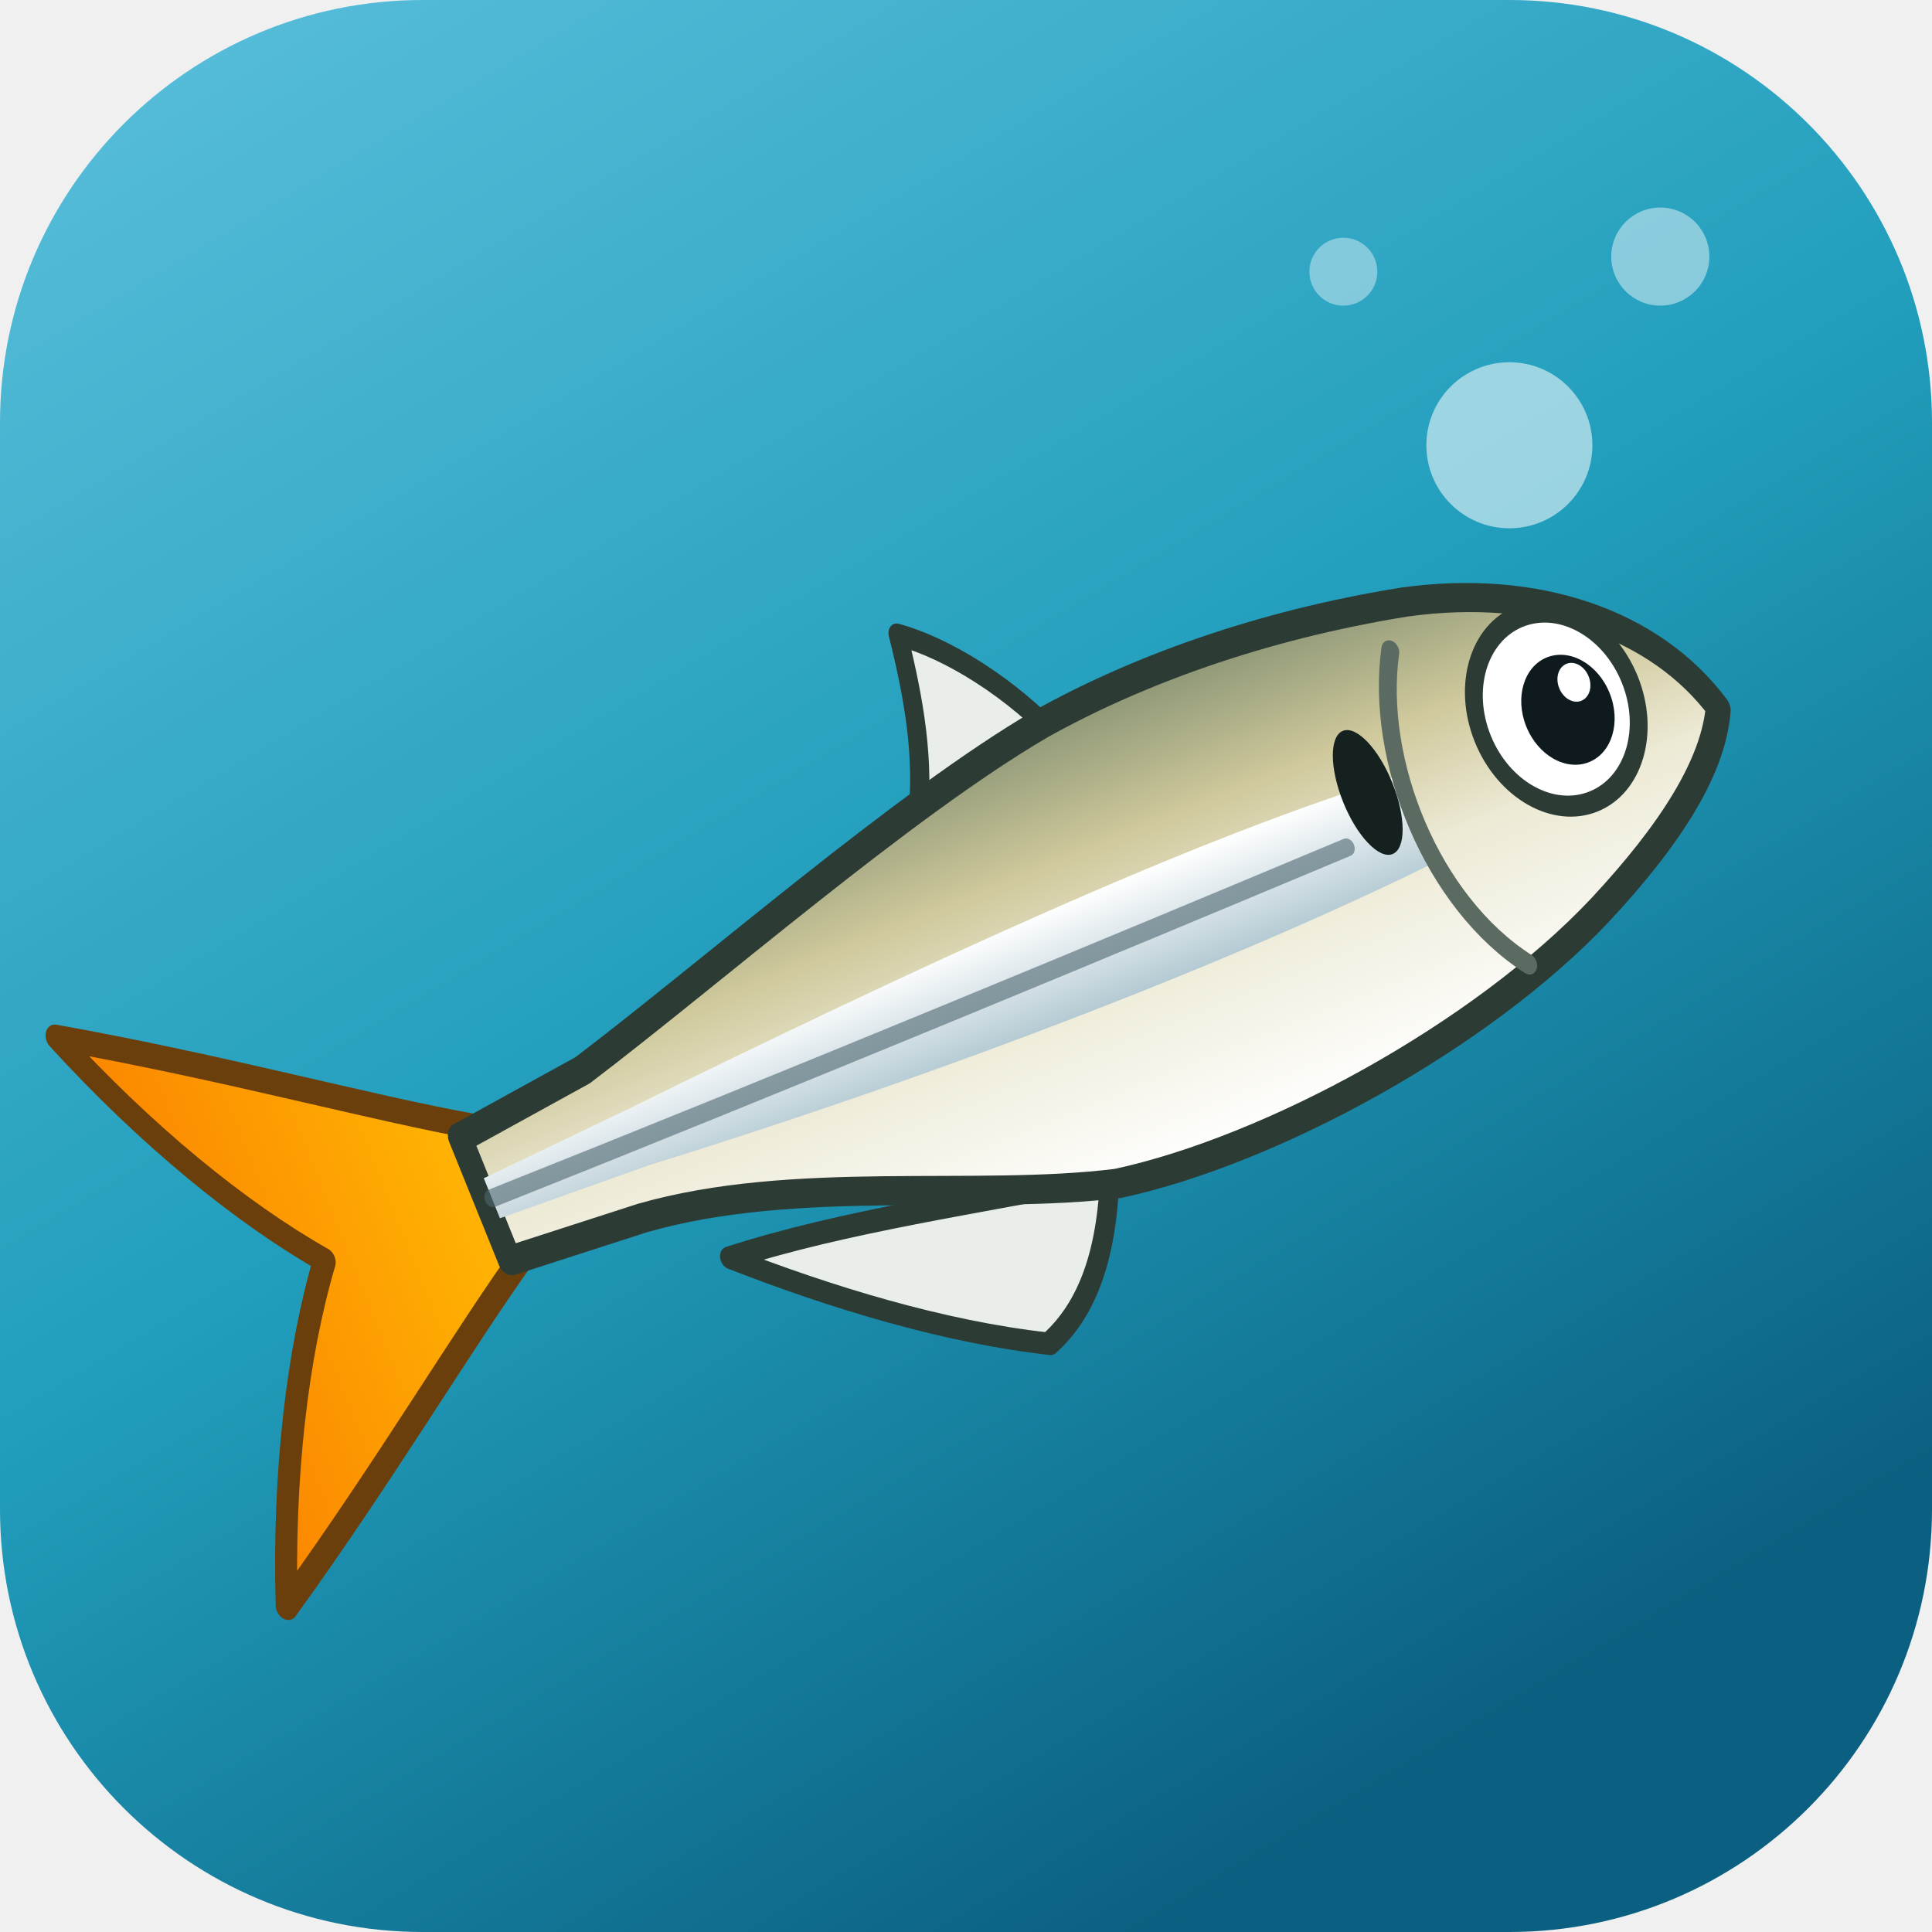
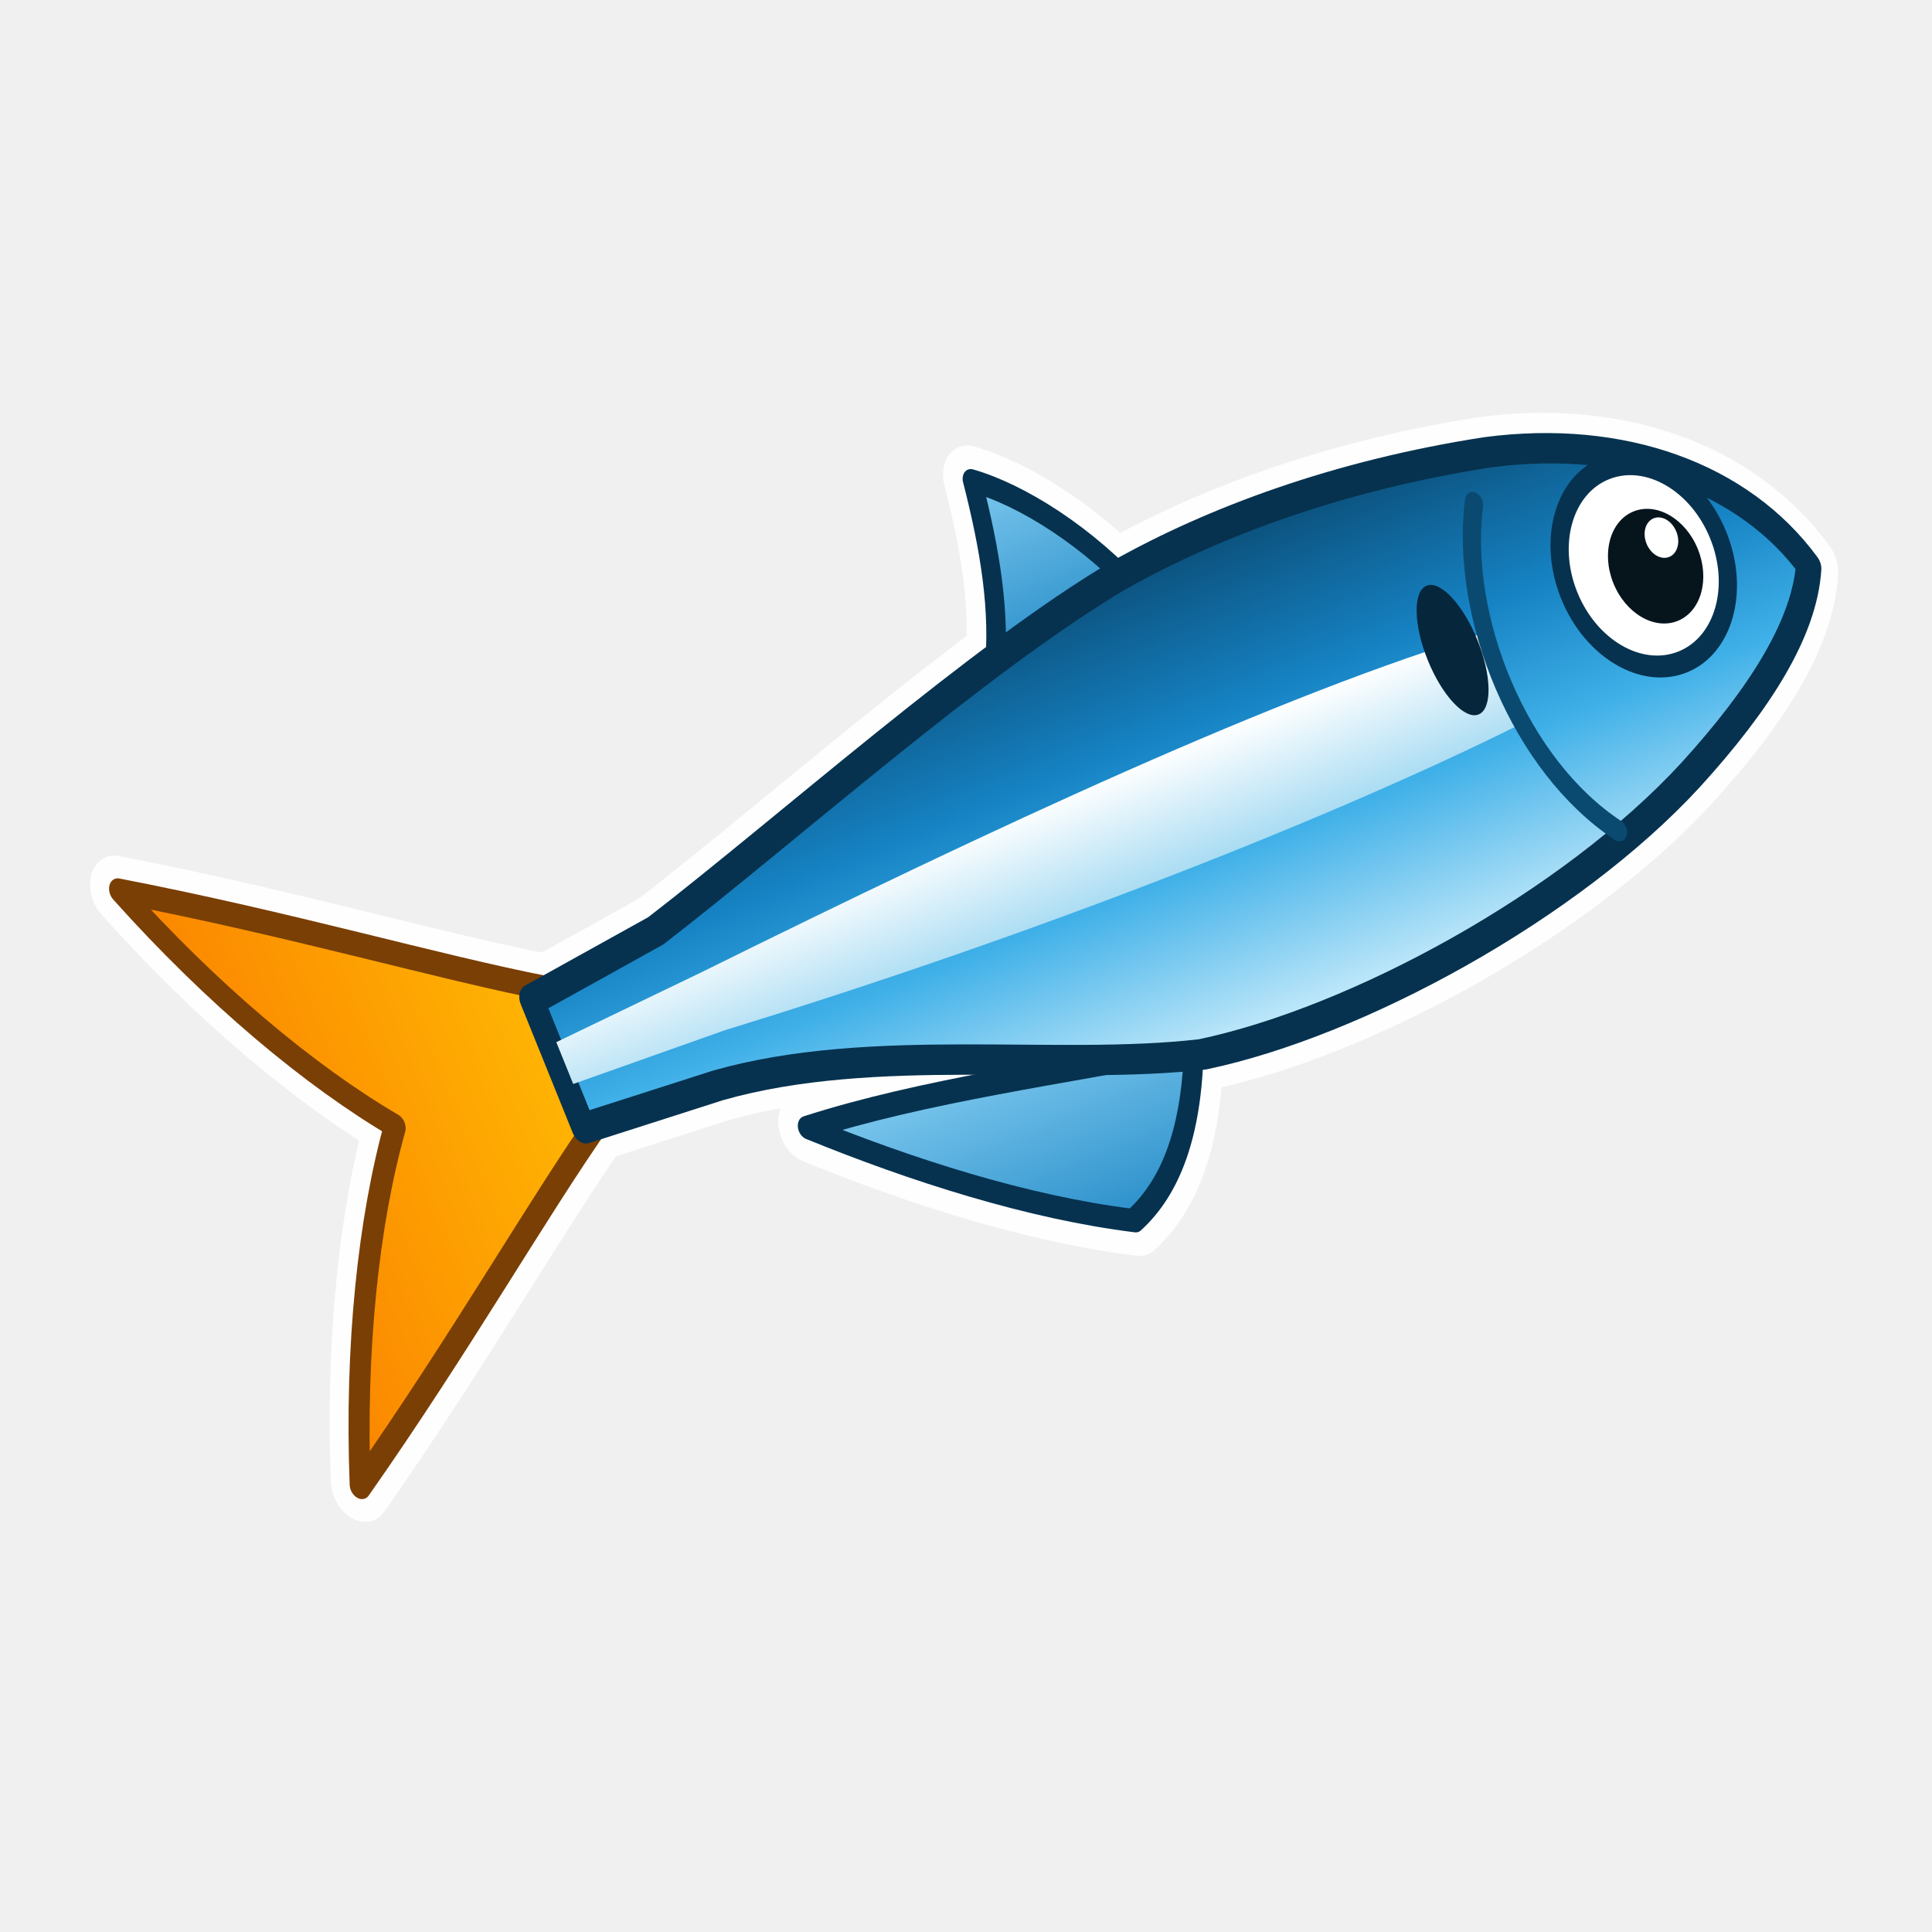
<svg xmlns="http://www.w3.org/2000/svg" viewBox="0 0 512 512">
  <defs>
-     <linearGradient id="bg" x1="0" y1="0" x2="0.6" y2="1">
-       <stop offset="0" stop-color="#5cc0dc" />
-       <stop offset="0.55" stop-color="#219ebc" />
-       <stop offset="1" stop-color="#0b5f80" />
-     </linearGradient>
    <linearGradient id="body" x1="0" y1="0" x2="0" y2="1">
-       <stop offset="0" stop-color="#8a9474" />
-       <stop offset="0.3" stop-color="#cfc99c" />
-       <stop offset="0.55" stop-color="#ece9d4" />
-       <stop offset="1" stop-color="#ffffff" />
+       <stop offset="0" stop-color="#0b4f7a" />
+       <stop offset="0.35" stop-color="#1683c4" />
+       <stop offset="0.62" stop-color="#3fb0e8" />
+       <stop offset="1" stop-color="#c9ecfb" />
    </linearGradient>
    <linearGradient id="band" x1="0" y1="0" x2="0" y2="1">
      <stop offset="0" stop-color="#ffffff" />
-       <stop offset="1" stop-color="#b4cad3" />
+       <stop offset="1" stop-color="#a9dcf3" />
    </linearGradient>
    <linearGradient id="tail" x1="1" y1="0.5" x2="0" y2="0.5">
      <stop offset="0" stop-color="#ffb703" />
      <stop offset="1" stop-color="#fb8500" />
    </linearGradient>
+     <linearGradient id="fin" x1="0" y1="0" x2="0" y2="1">
+       <stop offset="0" stop-color="#7cc8ee" />
+       <stop offset="1" stop-color="#2a8fca" />
+     </linearGradient>
  </defs>
-   <rect width="512" height="512" rx="112" fill="url(#bg)" />
-   <circle cx="400" cy="118" r="22" fill="#fff" opacity="0.55" />
-   <circle cx="440" cy="68" r="13" fill="#fff" opacity="0.45" />
-   <circle cx="356" cy="72" r="9" fill="#fff" opacity="0.4" />
-   <g transform="translate(250 268) rotate(-22) translate(-234.5 -97) scale(3.5 4.4)">
-     <g stroke-linejoin="round" stroke-linecap="round">
-       <path d="M31 18 C24 14.5 15 9 4 3.5 C7.5 11 12 17.5 16.5 22 C12 26.5 7.5 33 4 40.5 C15 35 24 29.5 31 26 Z" fill="url(#tail)" stroke="#6b3f0c" stroke-width="1.6" />
-       <path d="M74 35 C71.5 39.5 68.5 42 65 43 C58 40 51 35.5 45 31 C54 31.5 64 33.5 74 35 Z" fill="#e9eee9" stroke="#2d3b35" stroke-width="1.4" />
-       <path d="M83 9.8 C81 5.5 77.5 1.8 74.5 0 C73.8 4 72.8 7.6 70.6 10.8 Z" fill="#e9eee9" stroke="#2d3b35" stroke-width="1.4" />
-       <path d="M130 22.6 C128 16.5 121 11.6 111 9.6 C100 7.6 90 7.4 82 8.2 C70 9.6 52 14.6 40 17.2 L29.5 18.2 L29.5 26.2 L40 26.8 C52 27.8 64 33.4 74.4 35.6 C86 37.2 104 35.6 116 31.2 C123 28.6 128 25.8 130 22.6 Z" fill="url(#body)" stroke="#2d3b35" stroke-width="1.8" />
-       <path d="M106 19.2 C90 18 66 19 42 20.4 L30 21 L30 23.6 L42 24 C66 25.6 90 25.8 106 24.8 Z" fill="url(#band)" />
-       <path d="M100 22 C80 22.2 55 22.4 30 22.3" stroke="#4d6570" stroke-width="1.1" fill="none" opacity="0.6" />
-       <ellipse cx="103" cy="19.4" rx="2" ry="4" fill="#15211f" />
-       <path d="M108.6 12 C104.4 17.8 104.4 27 109.4 32.6" stroke="#5b6b62" stroke-width="1.3" fill="none" />
-       <circle cx="118.6" cy="19" r="6" fill="#fff" stroke="#2d3b35" stroke-width="1.3" />
-       <circle cx="119.4" cy="19.3" r="3.4" fill="#0f1a1f" />
-       <circle cx="120.6" cy="17.9" r="1.2" fill="#fff" />
+   <g transform="translate(271 231) rotate(-22) translate(-238 -101) scale(3.55 4.6)" stroke-linejoin="round" stroke-linecap="round">
+     <g fill="none" stroke="#ffffff" stroke-width="4.2" opacity="0.9">
+       <path d="M31 18 C24 14.5 15 9 4 3.5 C7.5 11 12 17.5 16.5 22 C12 26.5 7.5 33 4 40.5 C15 35 24 29.5 31 26 Z" />
+       <path d="M74 35 C71.5 39.5 68.5 42 65 43 C58 40 51 35.5 45 31 C54 31.5 64 33.5 74 35 Z" />
+       <path d="M83 9.8 C81 5.5 77.5 1.8 74.5 0 C73.8 4 72.8 7.6 70.6 10.8 Z" />
+       <path d="M130 22.6 C128 16.5 121 11.6 111 9.6 C100 7.6 90 7.4 82 8.2 C70 9.6 52 14.6 40 17.2 L29.5 18.2 L29.5 26.2 L40 26.8 C52 27.8 64 33.4 74.4 35.6 C86 37.2 104 35.6 116 31.2 C123 28.6 128 25.8 130 22.6 Z" />
    </g>
+     <path d="M31 18 C24 14.5 15 9 4 3.5 C7.5 11 12 17.5 16.5 22 C12 26.5 7.5 33 4 40.5 C15 35 24 29.5 31 26 Z" fill="url(#tail)" stroke="#7a3f05" stroke-width="1.5" />
+     <path d="M74 35 C71.5 39.5 68.5 42 65 43 C58 40 51 35.5 45 31 C54 31.5 64 33.5 74 35 Z" fill="url(#fin)" stroke="#06324f" stroke-width="1.4" />
+     <path d="M83 9.8 C81 5.5 77.5 1.8 74.5 0 C73.8 4 72.8 7.6 70.6 10.8 Z" fill="url(#fin)" stroke="#06324f" stroke-width="1.4" />
+     <path d="M130 22.6 C128 16.5 121 11.6 111 9.6 C100 7.6 90 7.4 82 8.2 C70 9.6 52 14.6 40 17.2 L29.5 18.2 L29.5 26.2 L40 26.8 C52 27.8 64 33.4 74.4 35.6 C86 37.2 104 35.6 116 31.2 C123 28.6 128 25.8 130 22.6 Z" fill="url(#body)" stroke="#06324f" stroke-width="1.8" />
+     <path d="M106 19.2 C90 18 66 19 42 20.4 L30 21 L30 23.6 L42 24 C66 25.6 90 25.8 106 24.8 Z" fill="url(#band)" />
+     <ellipse cx="103" cy="19.4" rx="2" ry="4" fill="#06263b" />
+     <path d="M108.6 12 C104.4 17.8 104.4 27 109.4 32.6" stroke="#0b4a70" stroke-width="1.3" fill="none" />
+     <circle cx="118.6" cy="19" r="6" fill="#fff" stroke="#06324f" stroke-width="1.3" />
+     <circle cx="119.4" cy="19.3" r="3.4" fill="#06141c" />
+     <circle cx="120.6" cy="17.9" r="1.2" fill="#fff" />
  </g>
</svg>
